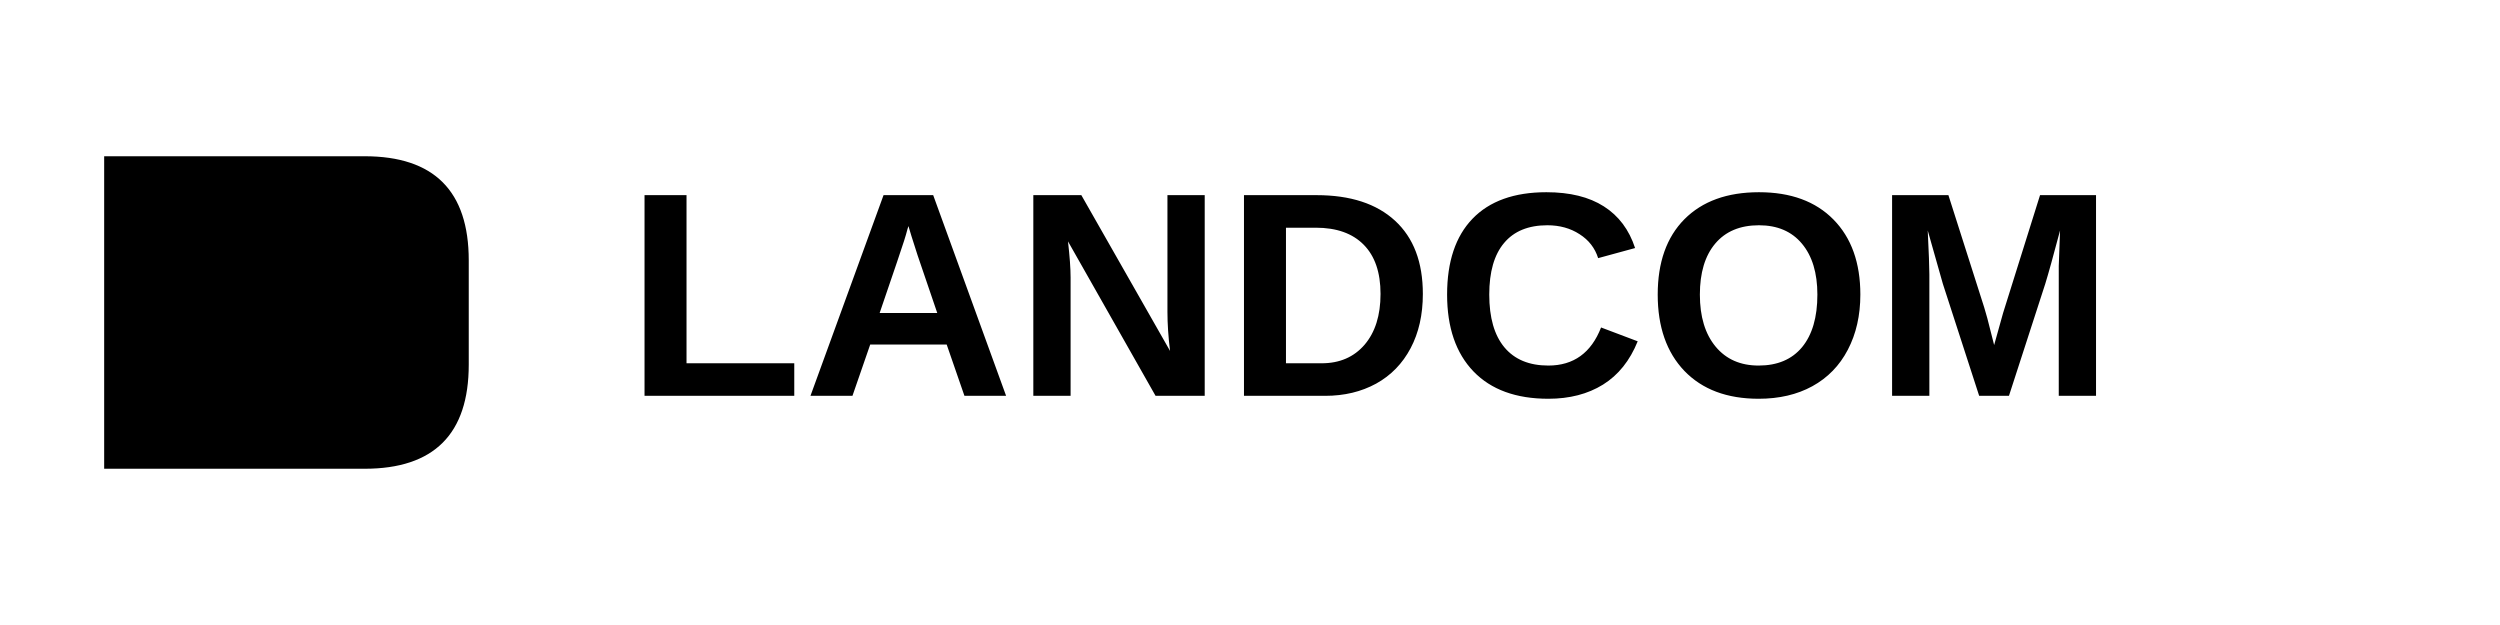
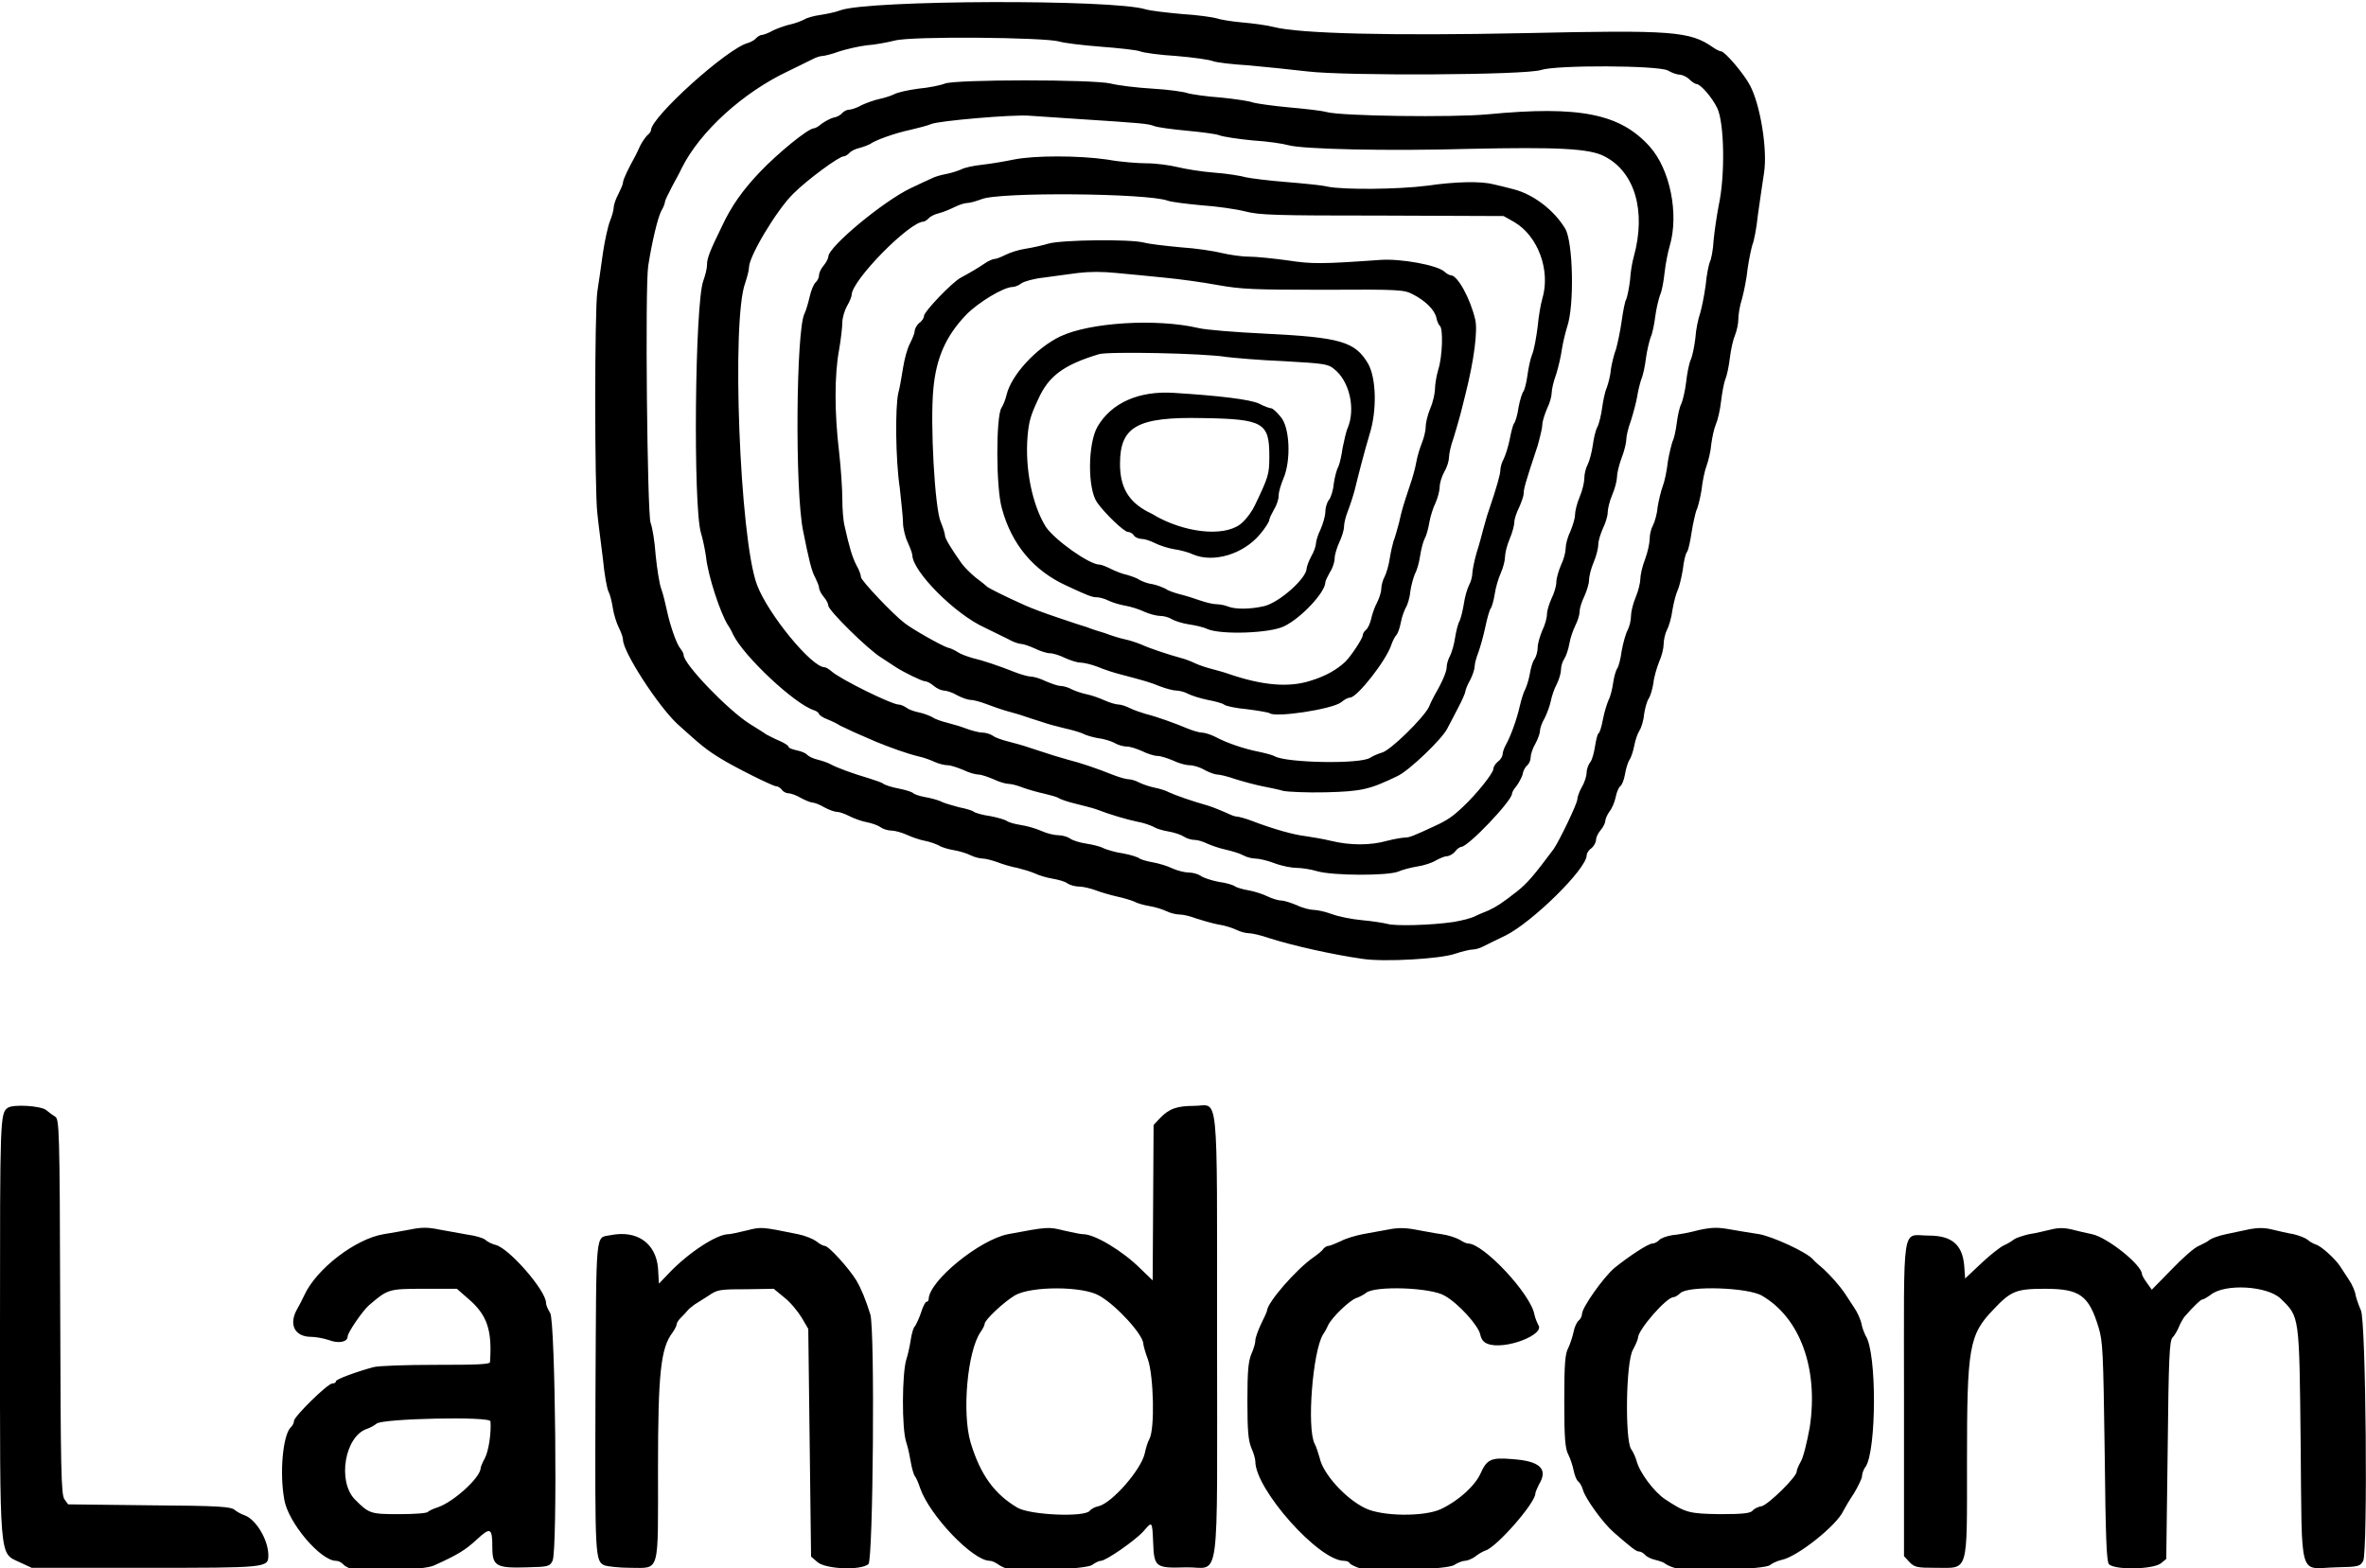
- <svg xmlns="http://www.w3.org/2000/svg" viewBox="0 0 240 60">
-   <path d="M10 15 L10 45 L35 45 Q45 45 45 35 L45 25 Q45 15 35 15 Z" fill="currentColor" />
-   <text x="60" y="38" font-family="Arial, Helvetica, sans-serif" font-weight="700" font-size="28" fill="currentColor">LANDCOM</text>
+ <svg xmlns="http://www.w3.org/2000/svg" role="img" aria-label="Landcom" viewBox="0 0 507 336">
+   <path fill="currentColor" fill-rule="evenodd" d="M75.2 336.2C74.6 336 73.8 335.6 73.5 335.2C73.1 334.8 72.5 334.5 72 334.5C68.7 334.5 61.7 326.3 60.9 321.3C59.9 315.6 60.6 307.9 62.2 306C62.7 305.6 63 304.9 63 304.5C63 303.6 70.2 296.5 71.2 296.5C71.6 296.5 72 296.3 72 296C72 295.6 76.3 294 80 293C81 292.7 87 292.5 93.4 292.5C102.3 292.5 105 292.4 105 291.9C105.5 284.9 104.3 281.7 100.3 278.3L97.9 276.2L90.8 276.2C83.2 276.2 83.1 276.3 79.1 279.7C77.7 280.9 74.5 285.6 74.5 286.4C74.5 287.6 72.6 288 70.5 287.2C69.3 286.8 67.6 286.5 66.7 286.5C63.1 286.5 61.8 283.8 63.7 280.5C64.1 279.8 64.8 278.5 65.2 277.6C67.8 271.9 76.2 265.5 82.2 264.5C83.6 264.3 86.2 263.8 87.9 263.5C90.3 263 91.7 263 94.1 263.5C95.8 263.8 98.6 264.3 100.2 264.6C101.8 264.8 103.5 265.3 104 265.7C104.4 266.1 105.4 266.6 106.2 266.8C109.1 267.5 117 276.6 117 279.2C117 279.7 117.4 280.6 117.9 281.4C119 283.1 119.5 332.3 118.4 334.5C117.8 335.7 117.5 335.8 112.8 335.9C106.3 336.1 105.5 335.6 105.5 331.6C105.5 327.4 105.1 327.2 102.1 330C99.7 332.2 98.1 333.2 93 335.5C90.8 336.5 79 336.9 75.2 336.2ZM215.8 336.2C215.2 336 214.3 335.6 213.8 335.2C213.2 334.8 212.5 334.5 212.1 334.5C208.5 334.5 199.3 324.9 197.2 319C196.8 317.8 196.3 316.6 196 316.3C195.8 316 195.4 314.7 195.2 313.5C195 312.3 194.6 310.3 194.2 309.1C193.2 306.2 193.3 294.3 194.2 291.4C194.6 290.2 195 288.2 195.2 286.9C195.4 285.6 195.8 284.4 196 284.3C196.2 284.1 196.8 282.9 197.3 281.5C197.7 280.1 198.3 279 198.5 279C198.8 279 199 278.7 199 278.4C199.1 274.5 209.9 265.7 216 264.5C224.5 262.9 224.7 262.9 227.9 263.7C229.7 264.1 231.5 264.5 232.1 264.5C234.6 264.5 240.6 268.1 244.4 271.9L247 274.4L247.1 257.7L247.2 241.1L248.5 239.7C250.5 237.6 252.2 237 255.9 237C261.2 237 260.8 231.9 260.8 286.3C260.8 341.9 261.6 335.7 254.1 335.9C247.6 336.1 247.3 335.9 247.1 330.5C246.9 325.9 246.9 326 245 328.2C243.3 330.1 237 334.5 235.9 334.5C235.5 334.5 234.7 334.9 234 335.4C232.7 336.3 218.4 336.9 215.8 336.2ZM291.1 336C290.3 335.7 289.4 335.3 289.2 335C289.1 334.7 288.5 334.5 288 334.5C282.6 334.5 269 319.2 269 313.2C269 312.6 268.6 311.3 268.1 310.2C267.5 308.6 267.3 306.7 267.3 300.2C267.3 293.8 267.5 291.9 268.1 290.3C268.6 289.2 269 287.9 269 287.3C269 286.7 269.6 285.1 270.2 283.8C270.9 282.4 271.5 281.1 271.5 280.9C271.6 279.1 277.7 272.1 281.4 269.5C282.4 268.8 283.4 268 283.6 267.6C283.9 267.3 284.3 267 284.7 267C285 267 286.2 266.5 287.3 266C288.4 265.4 290.5 264.8 292 264.5C293.5 264.2 296 263.8 297.5 263.5C299.5 263.1 301 263.1 303.2 263.5C304.9 263.8 307.4 264.3 308.9 264.5C310.4 264.7 312.1 265.3 312.8 265.7C313.4 266.1 314.2 266.5 314.6 266.5C317.9 266.5 328 277.3 328.8 281.7C329 282.6 329.4 283.5 329.6 283.9C331.3 286 322.4 289.4 318.8 288C317.9 287.7 317.4 287 317.2 286C316.8 284.1 312.6 279.4 309.6 277.7C306.7 275.9 294.5 275.5 292.7 277.1C292.2 277.5 291.2 278 290.6 278.2C289.2 278.7 285.5 282.2 284.6 284C284.3 284.7 283.8 285.6 283.5 286C281.3 289.6 280 306 281.7 309.4C282.1 310.1 282.5 311.5 282.8 312.5C283.5 315.8 288.2 321.1 292.5 323.2C296.1 325 305.2 325.1 308.8 323.4C312.6 321.6 316.1 318.4 317.3 315.7C318.6 312.8 319.5 312.3 324 312.7C330 313.1 331.8 314.8 329.8 318.1C329.4 318.9 329 319.8 329 320.1C329 322.1 320.7 331.6 318.3 332.3C317.7 332.5 316.7 333.1 316.1 333.6C315.4 334.1 314.4 334.5 313.9 334.5C313.4 334.5 312.4 334.9 311.6 335.4C310.1 336.4 294.1 336.9 291.1 336ZM358.8 336C358.1 335.8 357.2 335.4 356.8 335.1C356.5 334.8 355.5 334.5 354.7 334.3C353.8 334.1 352.8 333.6 352.5 333.2C352.1 332.8 351.6 332.5 351.2 332.5C350.6 332.5 349.6 331.7 345.8 328.4C343.4 326.3 339.7 321.1 339.2 319.3C339 318.6 338.6 317.8 338.2 317.5C337.8 317.2 337.4 316.1 337.2 315.1C337 314.1 336.5 312.6 336.1 311.8C335.4 310.5 335.2 308.5 335.2 300.2C335.2 292 335.4 290 336.1 288.8C336.5 287.9 337 286.4 337.2 285.4C337.4 284.4 337.9 283.3 338.3 283C338.7 282.7 339 282 339 281.6C339 280.2 343.7 273.6 346 271.7C349.1 269.2 353.2 266.5 354.1 266.5C354.5 266.5 355.1 266.2 355.5 265.8C355.8 265.4 357.1 264.9 358.4 264.7C359.7 264.6 362.3 264.1 364.1 263.6C367 263 368.1 263 370.9 263.5C372.7 263.8 375.5 264.3 377 264.5C379.8 265 387.1 268.3 388.5 269.9C388.9 270.4 390 271.3 390.8 272C392.2 273.3 394.2 275.5 395.4 277.3C395.7 277.8 396.6 279.1 397.3 280.2C398 281.2 398.7 282.8 398.9 283.7C399 284.5 399.5 285.7 399.8 286.3C402.2 290 402.1 310.7 399.8 314.3C399.3 314.9 399 315.9 399 316.4C399 316.8 398.2 318.5 397.3 320C396.3 321.5 395.3 323.2 395 323.8C393.6 326.9 385.2 333.6 381.8 334.3C380.9 334.5 379.8 335 379.3 335.4C378.3 336.4 361.5 336.8 358.8 336ZM4.2 334.8C-0.2 332.7 -0 335.2 -0 284C-0 239.7 0 238.5 1.7 237.4C2.9 236.6 8.8 237 9.9 237.9C10.5 238.4 11.3 239 11.8 239.3C12.7 239.8 12.8 241.7 12.9 280C13 315.3 13.1 320.2 13.8 321.3L14.6 322.4L32 322.6C47.2 322.7 49.5 322.9 50.3 323.6C50.8 324 51.7 324.5 52.3 324.7C54.8 325.5 57.5 330 57.5 333.3C57.5 336 57.3 336 31 336L6.8 336L4.2 334.8ZM129.6 335.5C127.5 334.6 127.5 333.8 127.6 299.2C127.8 262.6 127.5 265.4 130.9 264.7C136.5 263.6 140.5 266.4 141 271.7L141.2 275.1L143.4 272.8C147.6 268.4 153.6 264.5 156.1 264.5C156.6 264.5 158.3 264.1 160 263.7C163.2 262.9 163.1 262.9 171 264.5C172.5 264.8 174.2 265.5 174.9 266C175.6 266.6 176.4 267 176.7 267C177.6 267 181.9 271.8 183.5 274.4C184.6 276.3 185.5 278.5 186.5 281.7C187.5 284.9 187.1 334.2 186.1 335.2C184.5 336.6 177 336.3 175.2 334.8L173.8 333.6L173.5 309.2L173.2 284.8L171.8 282.4C171 281.1 169.4 279.1 168.1 278.1L165.8 276.2L159.8 276.3C154.1 276.3 153.7 276.4 151.8 277.7C150.7 278.4 149.3 279.3 148.8 279.6C148.3 280 147.6 280.5 147.3 280.9C147 281.3 146.4 281.9 145.9 282.4C145.4 282.9 145 283.5 145 283.8C145 284.1 144.6 284.9 144.1 285.6C141.6 288.9 141 294.2 141 314.7C141 337.6 141.5 336 135.1 336C132.7 336 130.2 335.7 129.6 335.5ZM409.2 334.8L408 333.5L408 299.8C408 261 407.4 264.8 413.3 264.8C418.2 264.8 420.5 266.7 420.9 271.2L421.1 274L424.6 270.7C426.5 268.9 428.7 267.2 429.4 266.9C430.1 266.6 431.1 266 431.6 265.6C432 265.3 433.5 264.8 434.8 264.5C436.2 264.3 438.2 263.8 439.5 263.5C441.1 263.1 442.3 263.1 444 263.5C445.2 263.8 447.2 264.3 448.3 264.5C451.6 265.2 459 271.1 459 273.1C459 273.3 459.5 274.2 460.1 275L461.1 276.4L465.4 272C467.7 269.6 470.3 267.3 471.2 267C472 266.6 473.1 266.1 473.5 265.7C473.9 265.4 475.5 264.8 477 264.5C478.5 264.2 480.8 263.7 482.2 263.4C483.9 263.1 485.3 263.1 486.9 263.5C488.2 263.8 490.2 264.3 491.5 264.5C492.7 264.8 494 265.3 494.5 265.7C494.9 266.1 495.7 266.5 496.2 266.7C497.4 267 500.4 269.8 501.4 271.3C501.7 271.8 502.6 273.1 503.3 274.2C504 275.2 504.7 276.8 504.8 277.7C505 278.5 505.5 279.9 505.9 280.8C507 282.8 507.4 332.4 506.4 334.5C505.7 335.7 505.5 335.8 500.5 335.9C492.5 336.1 493.3 339.1 493 309.7C492.7 281.6 492.8 282.3 488.7 278.3C485.9 275.6 476.8 275 473.7 277.5C473 278 472.2 278.5 471.9 278.5C471.6 278.5 470.1 279.9 468.1 282.2C467.8 282.6 467.2 283.6 466.9 284.4C466.6 285.1 466 286.2 465.5 286.7C464.9 287.5 464.7 290.8 464.5 310.8L464.2 334.1L463.1 335C461.4 336.4 453 336.5 451.9 335.2C451.4 334.5 451.2 329.7 451 311C450.7 289.6 450.6 287.5 449.7 284.5C447.6 277.6 445.7 276.2 438.2 276.2C432 276.2 430.9 276.7 427.2 280.6C421.9 286.1 421.5 288.7 421.5 313.3C421.5 337.5 421.9 336 414.9 336C410.8 336 410.3 335.9 409.2 334.8ZM91.7 324C91.9 323.8 92.9 323.3 93.9 323C97.3 321.8 103 316.6 103 314.6C103 314.4 103.4 313.4 103.9 312.5C104.7 311 105.3 307.1 105.1 304.6C105 303.5 81.9 304 80.7 305.1C80.2 305.5 79.3 306 78.7 306.2C73.9 307.7 72.2 317.5 76.1 321.4C79.1 324.4 79.4 324.5 85.6 324.5C88.8 324.5 91.6 324.3 91.7 324ZM233.5 323.8C233.8 323.4 234.7 322.9 235.4 322.8C238.3 322.1 244.5 315 245.3 311.5C245.5 310.5 245.9 309.1 246.3 308.4C247.5 306.2 247.2 294.9 246 291.4C245.4 289.8 245 288.3 245 288C245 286.1 239.3 279.8 235.6 277.7C232.1 275.6 221 275.6 217.5 277.6C215 279.1 211 282.9 211 283.7C211 284 210.6 284.8 210.1 285.5C207.3 289.6 206.1 302.8 208 309.2C210.1 316.1 213.1 320.2 218 323.1C220.7 324.7 232.3 325.2 233.5 323.8ZM375.5 323.8C375.8 323.4 376.7 322.9 377.5 322.8C379 322.4 385 316.5 385 315.4C385 315 385.4 314.1 385.9 313.2C386.4 312.4 387.2 309.2 387.8 305.9C389.7 293.4 385.8 282.5 377.6 277.7C374.6 275.9 361.9 275.5 360.1 277.1C359.6 277.6 358.9 278 358.6 278C357.1 278 351 285 351 286.7C351 287 350.5 288.2 349.9 289.3C348.4 291.9 348.2 308.4 349.5 310.5C350 311.2 350.5 312.4 350.7 313.1C351.3 315.5 354.4 319.7 356.8 321.3C361.2 324.2 361.9 324.4 368.6 324.5C373.5 324.5 375 324.3 375.5 323.8ZM292 205.5C285.7 204.6 277.1 202.7 271.8 201C270.1 200.4 268.2 200 267.6 200C267 200 265.8 199.7 265 199.3C264.2 198.9 262.4 198.3 260.9 198.1C259.5 197.8 257.4 197.2 256.2 196.8C255.2 196.4 253.6 196 252.9 196C252.1 196 250.8 195.7 250 195.3C249.2 194.9 247.6 194.4 246.4 194.2C245.2 194 243.7 193.6 243 193.2C242.3 192.9 240.6 192.4 239.2 192.1C237.9 191.8 235.8 191.2 234.8 190.8C233.7 190.4 232.1 190 231.2 190C230.4 190 229.3 189.7 228.7 189.3C228.2 188.9 226.7 188.5 225.5 188.3C224.3 188.1 222.6 187.6 221.8 187.2C220.9 186.8 219.2 186.3 218 186C216.8 185.8 214.8 185.2 213.8 184.8C212.7 184.4 211.2 184 210.6 184C210 184 208.8 183.7 208 183.3C207.2 182.9 205.6 182.4 204.4 182.2C203.2 182 201.8 181.6 201.2 181.2C200.6 180.9 199.3 180.4 198.2 180.2C197.1 180 195.4 179.4 194.3 178.9C193.2 178.4 191.7 178 191 178C190.3 178 189.3 177.7 188.7 177.3C188.2 176.9 186.8 176.4 185.7 176.2C184.6 176 183 175.4 182 174.9C181 174.4 179.9 174 179.4 174C178.9 174 177.7 173.6 176.6 173C175.6 172.4 174.5 172 174.1 172C173.8 172 172.7 171.6 171.6 171C170.6 170.4 169.4 170 168.9 170C168.5 170 167.8 169.7 167.5 169.2C167.2 168.8 166.6 168.5 166.3 168.5C165.6 168.5 157.2 164.3 154.5 162.6C151.2 160.6 150.1 159.6 145.2 155.2C141 151.3 133.5 139.7 133.5 137.1C133.5 136.6 133.1 135.5 132.6 134.5C132.1 133.5 131.5 131.6 131.3 130.2C131.1 128.9 130.7 127.3 130.4 126.8C130.1 126.3 129.5 123.1 129.2 119.8C128.8 116.5 128.2 112.1 128 110C127.4 105 127.4 66.6 128 62.5C128.3 60.7 128.8 57 129.2 54.2C129.6 51.5 130.3 48.4 130.7 47.4C131.1 46.4 131.5 45.1 131.5 44.5C131.5 44 131.9 42.7 132.5 41.6C133 40.6 133.5 39.5 133.5 39.1C133.5 38.5 134.7 36 136.1 33.5C136.3 33.1 136.8 32.1 137.2 31.2C137.6 30.4 138.3 29.4 138.7 29C139.1 28.7 139.5 28.2 139.5 27.9C139.5 25.1 155.9 10.3 160.3 9.2C160.9 9 161.7 8.6 162 8.2C162.4 7.8 162.9 7.5 163.2 7.5C163.5 7.5 164.7 7.1 165.7 6.5C166.8 6 168.5 5.4 169.5 5.2C170.4 5 171.7 4.5 172.3 4.2C172.9 3.8 174.4 3.4 175.8 3.2C177.1 3 179.1 2.6 180.1 2.2C186.1 -0 238.4 -0.2 245.5 2C246.5 2.3 249.9 2.7 253.2 3C256.6 3.2 259.9 3.7 260.6 3.9C261.4 4.2 263.9 4.6 266.1 4.8C268.4 5 271.5 5.4 273 5.8C278.5 7.2 298 7.7 326.8 7.1C358.3 6.4 362.1 6.7 367 10.1C367.7 10.6 368.5 11 368.8 11C369.6 11 373.7 15.8 375 18.3C377.2 22.4 378.8 32.1 378 37.1C377.7 39.1 377.1 43.1 376.7 46C376.4 49 375.8 51.9 375.5 52.5C375.3 53.2 374.8 55.4 374.5 57.5C374.3 59.6 373.7 62.5 373.3 64C372.8 65.5 372.5 67.5 372.5 68.4C372.5 69.3 372.2 70.8 371.8 71.8C371.4 72.7 370.9 74.9 370.7 76.6C370.5 78.3 370.1 80.4 369.7 81.3C369.4 82.1 369 84.3 368.8 86C368.6 87.8 368.1 90 367.7 90.9C367.3 91.8 366.9 93.7 366.7 95.2C366.6 96.6 366.1 98.7 365.7 99.8C365.3 100.8 364.8 103.2 364.6 105.1C364.3 106.9 363.8 108.9 363.5 109.4C363.3 110 362.8 112.1 362.5 114C362.2 116 361.8 117.9 361.5 118.3C361.2 118.6 360.8 120.3 360.6 122.1C360.3 123.9 359.8 125.9 359.5 126.5C359.2 127.1 358.7 128.9 358.4 130.6C358.2 132.3 357.6 134.3 357.2 135C356.8 135.8 356.5 137.2 356.5 138C356.5 138.9 356.1 140.6 355.5 141.9C355 143.2 354.4 145.2 354.3 146.4C354.1 147.6 353.7 149.1 353.3 149.7C352.9 150.3 352.5 151.8 352.3 153.1C352.2 154.4 351.7 156 351.3 156.6C350.9 157.2 350.4 158.7 350.2 159.8C350 160.8 349.6 162.2 349.2 162.8C348.8 163.4 348.4 164.8 348.2 166C348 167.1 347.6 168.2 347.2 168.5C346.8 168.8 346.4 169.9 346.2 170.9C346 171.9 345.4 173.3 344.9 173.9C344.4 174.6 344 175.5 344 175.9C344 176.3 343.6 177.2 343 177.9C342.4 178.6 342 179.5 342 180C342 180.5 341.6 181.3 341 181.8C340.4 182.2 340 182.9 340 183.3C340 186.2 328.4 197.6 322.6 200.5C320.7 201.4 318.7 202.4 317.9 202.8C317.2 203.2 316.1 203.5 315.5 203.5C315 203.5 313.3 203.9 311.8 204.4C308.7 205.5 296.7 206.2 292 205.5ZM311.4 197.6C313.2 197.3 315.3 196.8 316.2 196.3C317 195.9 318.3 195.4 319 195.1C320.7 194.3 321.8 193.6 325 191.1C327.4 189.2 328.7 187.6 332.9 182C334.1 180.3 338 172.2 338 171.3C338 170.8 338.4 169.7 339 168.6C339.6 167.6 340 166.2 340 165.5C340 164.8 340.4 163.8 340.8 163.3C341.2 162.8 341.6 161.2 341.8 159.9C342 158.6 342.3 157.4 342.5 157.2C342.8 157.1 343.2 155.7 343.5 154.1C343.8 152.5 344.4 150.7 344.7 150C345.1 149.3 345.5 147.6 345.7 146.2C345.9 144.9 346.3 143.5 346.6 143.2C346.8 142.9 347.3 141.2 347.5 139.5C347.8 137.8 348.4 135.7 348.8 135C349.2 134.2 349.5 132.9 349.5 132C349.5 131.2 349.9 129.4 350.5 128C351.1 126.6 351.5 124.8 351.5 124.1C351.5 123.3 351.9 121.4 352.5 119.9C353.1 118.3 353.5 116.3 353.5 115.5C353.5 114.6 353.8 113.3 354.2 112.6C354.6 111.8 355.1 110.1 355.2 108.7C355.4 107.4 355.9 105.3 356.3 104.2C356.7 103.2 357.2 100.8 357.4 98.9C357.7 97.1 358.2 95.2 358.4 94.6C358.7 94.1 359.1 92.3 359.3 90.7C359.5 89.1 359.9 87.2 360.3 86.5C360.6 85.8 361.1 83.7 361.3 82C361.5 80.2 361.9 78 362.3 77.1C362.7 76.2 363.1 74.1 363.3 72.4C363.4 70.7 363.9 68.3 364.3 67.2C364.6 66.2 365.2 63.4 365.5 61.1C365.7 58.8 366.2 56.6 366.4 56.1C366.7 55.6 367.1 53.5 367.2 51.5C367.4 49.4 367.9 46.1 368.3 44C369.7 37.6 369.5 26.4 368 23.2C366.9 20.9 364.4 18 363.5 18C363.3 18 362.6 17.6 362 17C361.4 16.4 360.4 16 359.9 16C359.4 16 358.2 15.6 357.4 15.1C355.2 14 333.6 13.9 330.2 15C327 16.1 288.3 16.3 280.1 15.3C276.6 14.9 270.9 14.3 267.5 14C264.1 13.8 260.7 13.4 259.9 13.1C259.2 12.8 255.7 12.3 252.1 12C248.6 11.8 245 11.3 244.3 11C243.5 10.7 239.7 10.3 235.8 10C231.9 9.7 227.9 9.2 227 8.9C224 8 195.3 7.7 191.7 8.7C190.1 9.1 187.4 9.6 185.8 9.7C184.1 9.9 181.5 10.5 179.9 11C178.3 11.6 176.6 12 176.2 12C175.8 12 174.8 12.3 174.1 12.7C173.3 13.1 171 14.2 169 15.2C159.2 19.8 150 28.2 146.1 36C145.8 36.7 144.8 38.5 144 40C143.2 41.5 142.5 43 142.5 43.2C142.5 43.5 142.2 44.4 141.7 45.2C140.9 46.8 139.7 51.9 138.9 57C138.2 61.6 138.7 109.7 139.4 112C139.8 113 140.3 116.1 140.5 119C140.8 121.9 141.3 125.2 141.7 126.2C142.1 127.3 142.6 129.4 142.9 130.8C143.6 134.1 145 138.1 145.8 139C146.2 139.5 146.5 140.1 146.5 140.4C146.5 142.3 155.9 152.1 160.6 155.1C162 156 163.7 157 164.2 157.4C164.8 157.7 166.1 158.4 167.1 158.8C168.2 159.3 169 159.8 169 160.1C169 160.3 169.8 160.6 170.7 160.8C171.7 161 172.7 161.4 173 161.8C173.3 162.1 174.3 162.6 175.2 162.8C176 163 177.3 163.4 178 163.8C179.5 164.6 182.8 165.8 186.2 166.8C187.5 167.2 188.9 167.7 189.2 167.9C189.5 168.2 191 168.7 192.6 169C194.2 169.3 195.6 169.8 195.7 170C195.9 170.2 197 170.6 198.1 170.8C199.3 171 200.8 171.4 201.5 171.7C202.2 172.1 204 172.6 205.5 173C207 173.3 208.4 173.7 208.7 174C209 174.2 210.6 174.7 212.2 174.9C213.8 175.2 215.4 175.7 215.7 175.9C216 176.2 217.4 176.6 218.7 176.8C220.1 177 222.1 177.6 223.2 178.1C224.3 178.6 225.9 179 226.8 179C227.6 179 228.7 179.3 229.3 179.7C229.8 180.1 231.4 180.6 232.8 180.8C234.1 181 235.8 181.4 236.5 181.8C237.2 182.1 239.1 182.7 240.7 182.9C242.3 183.2 243.9 183.7 244.2 184C244.5 184.2 245.8 184.6 247 184.8C248.2 185 250.2 185.6 251.2 186.1C252.3 186.6 253.9 187 254.8 187C255.6 187 256.7 187.3 257.3 187.7C257.8 188.1 259.6 188.7 261.2 189C262.8 189.2 264.4 189.7 264.7 190C265 190.2 266.3 190.6 267.5 190.8C268.7 191 270.6 191.6 271.6 192.1C272.6 192.6 274 193 274.6 193C275.2 193 276.7 193.5 277.9 194C279.1 194.6 280.8 195 281.5 195C282.3 195 284 195.4 285.4 195.9C286.7 196.4 289.6 197 291.8 197.2C294.1 197.4 296.5 197.8 297.3 198C298.9 198.5 306.6 198.3 311.4 197.6ZM282.2 186.7C280.9 186.3 278.9 186 277.9 186C276.8 186 274.7 185.6 273.1 185C271.6 184.4 269.7 184 269 184C268.3 184 267.1 183.7 266.4 183.3C265.7 182.9 264 182.4 262.7 182.1C261.3 181.8 259.6 181.2 258.7 180.8C257.9 180.4 256.7 180 256 180C255.3 180 254.3 179.7 253.7 179.3C253.1 178.9 251.6 178.4 250.4 178.2C249.2 178 247.8 177.6 247.2 177.2C246.6 176.9 245 176.3 243.7 176.1C241.4 175.6 238.2 174.7 234.8 173.4C233.9 173.1 231.9 172.6 230.3 172.2C228.6 171.8 227 171.2 226.8 171C226.5 170.8 225.1 170.4 223.8 170.1C222.4 169.8 220.3 169.2 219.2 168.8C218.2 168.4 216.8 168 216.2 168C215.6 168 214.1 167.6 212.9 167C211.7 166.5 210.3 166 209.7 166C209.1 166 207.6 165.6 206.4 165C205.2 164.5 203.7 164 203.1 164C202.4 164 201.2 163.7 200.3 163.3C199.5 162.9 197.8 162.3 196.8 162.1C194.3 161.5 190.5 160.1 187.8 159C186.7 158.5 184.6 157.6 183.2 157C181.9 156.4 180.4 155.7 180 155.5C179.6 155.2 178.4 154.6 177.4 154.2C176.3 153.8 175.5 153.2 175.5 153C175.5 152.8 175 152.4 174.4 152.2C170.3 150.9 159.4 140.7 157.1 136C156.8 135.3 156.3 134.4 156 134C154.3 131.3 151.7 123.3 151.3 119.4C151.1 117.9 150.6 115.5 150.2 114.2C148.5 108.5 148.9 65.1 150.7 60.2C151.1 59.1 151.5 57.6 151.5 56.8C151.5 55.4 152 54 154.7 48.5C156.7 44.2 159.1 40.8 162.8 36.9C166.7 32.8 173.2 27.5 174.4 27.5C174.7 27.5 175.4 27.1 176.1 26.5C176.8 26 177.9 25.4 178.6 25.2C179.4 25.1 180.2 24.6 180.5 24.2C180.9 23.8 181.5 23.5 182 23.5C182.4 23.5 183.7 23.1 184.7 22.5C185.8 22 187.5 21.4 188.5 21.2C189.4 21 190.8 20.6 191.6 20.2C192.3 19.8 194.6 19.3 196.8 19C199 18.8 201.5 18.3 202.5 17.9C205 17 234.1 17 238 17.9C239.5 18.3 243.6 18.8 247 19C250.5 19.2 253.9 19.7 254.6 20C255.4 20.2 258.5 20.7 261.6 20.9C264.7 21.2 267.9 21.7 268.6 22C269.4 22.2 272.8 22.7 276.1 23C279.5 23.3 283.1 23.7 284.2 24C287.4 24.9 311.3 25.2 318.8 24.5C338.6 22.6 347.2 24.4 353.5 31.4C357.9 36.3 359.8 45.9 357.8 52.7C357.4 54 356.9 56.6 356.7 58.4C356.5 60.3 356.1 62.5 355.7 63.3C355.4 64.2 354.9 66.2 354.7 67.8C354.5 69.4 354.1 71.5 353.7 72.3C353.4 73.2 352.9 75.2 352.7 76.8C352.5 78.4 352.1 80.4 351.7 81.3C351.4 82.2 351 83.8 350.8 85.1C350.6 86.3 350 88.5 349.5 90.1C348.9 91.7 348.5 93.5 348.5 94.1C348.5 94.8 348.1 96.6 347.5 98.1C346.9 99.7 346.5 101.5 346.5 102.2C346.5 102.9 346.1 104.6 345.5 106C344.9 107.4 344.5 109.1 344.5 109.9C344.5 110.6 344 112.2 343.5 113.2C343 114.3 342.5 115.9 342.5 116.6C342.5 117.4 342.1 119.1 341.5 120.5C340.9 121.9 340.5 123.6 340.5 124.4C340.5 125.1 340 126.7 339.5 127.8C339 128.8 338.5 130.3 338.5 131C338.5 131.7 338.1 133 337.6 134C337.1 135 336.5 136.7 336.3 137.9C336.1 139.1 335.6 140.6 335.2 141.2C334.8 141.8 334.5 142.8 334.5 143.5C334.5 144.2 334.1 145.6 333.6 146.6C333 147.7 332.5 149.3 332.3 150.3C332.1 151.3 331.5 152.9 331 153.9C330.4 154.9 330 156.1 330 156.6C330 157.1 329.6 158.3 329 159.4C328.4 160.4 328 161.7 328 162.3C328 162.9 327.7 163.6 327.3 164C326.9 164.3 326.4 165.1 326.3 165.9C326.1 166.6 325.5 167.7 325 168.4C324.4 169.1 324 169.8 324 170.1C324 171.6 314.6 181.5 313.1 181.5C312.9 181.5 312.2 181.9 311.8 182.5C311.3 183.1 310.5 183.5 310 183.5C309.6 183.5 308.6 183.9 307.7 184.4C306.9 184.9 305.1 185.5 303.7 185.7C302.4 185.9 300.5 186.4 299.6 186.8C297.3 187.7 285.7 187.7 282.2 186.7ZM297.2 180.2C298.8 179.8 300.5 179.5 301.1 179.5C302 179.5 303 179.1 307.5 177C310.1 175.8 311.3 175 313.5 172.9C316.3 170.3 320 165.7 320 164.8C320 164.4 320.4 163.7 321 163.2C321.6 162.8 322 162 322 161.6C322 161.2 322.3 160.3 322.7 159.6C323.7 157.8 325 154.3 325.7 151.2C326 149.9 326.5 148.3 326.8 147.8C327.1 147.2 327.6 145.7 327.8 144.5C328 143.3 328.4 141.8 328.8 141.3C329.2 140.7 329.5 139.6 329.5 138.8C329.5 137.9 330 136.3 330.5 135.1C331.1 133.9 331.5 132.3 331.5 131.6C331.5 130.8 332 129.3 332.5 128.2C333 127.2 333.5 125.6 333.5 124.8C333.5 123.9 334 122.3 334.5 121.1C335.1 119.9 335.5 118.3 335.5 117.5C335.5 116.7 335.9 115.1 336.5 113.9C337 112.7 337.5 111.1 337.5 110.4C337.5 109.6 337.9 107.9 338.5 106.5C339.1 105.1 339.5 103.3 339.5 102.5C339.5 101.6 339.8 100.3 340.2 99.6C340.6 98.8 341.1 96.9 341.3 95.5C341.5 94 341.9 92.2 342.3 91.5C342.7 90.7 343.1 88.9 343.3 87.5C343.5 86 343.9 84 344.3 83.1C344.6 82.3 345.1 80.5 345.2 79.1C345.4 77.8 345.9 75.8 346.3 74.8C346.6 73.7 347.2 71 347.5 68.8C347.8 66.7 348.2 64.5 348.5 64.1C348.7 63.6 349.1 61.7 349.3 60C349.4 58.2 349.8 56 350.1 55C352.8 45.2 350.3 36.8 343.8 33.5C340.6 31.8 333.6 31.5 314.9 31.9C297.7 32.4 279.1 32 276 31.1C275 30.8 271.7 30.3 268.5 30.1C265.3 29.8 262.1 29.3 261.3 29C260.6 28.7 257.4 28.3 254.2 28C251.1 27.7 248 27.3 247.3 27C245.9 26.5 244.9 26.4 231 25.5C226.5 25.2 221.8 24.9 220.6 24.8C217.2 24.5 200.9 25.9 199.5 26.6C198.8 26.9 196.9 27.4 195.2 27.8C191.8 28.5 187.4 30.1 186.4 30.9C186 31.1 185 31.5 184.2 31.7C183.3 31.9 182.3 32.4 182 32.8C181.6 33.2 181.1 33.5 180.8 33.5C179.8 33.5 173 38.5 170 41.5C166.5 44.9 160.5 54.9 160.5 57.3C160.5 57.9 160.1 59.4 159.7 60.6C156.7 68.5 158.5 115.4 162.2 125.3C164.5 131.5 173.9 143 176.7 143C177 143 177.6 143.4 178.1 143.8C179.9 145.5 191.1 151 192.6 151C193 151 193.7 151.3 194.3 151.7C194.8 152.1 196 152.5 197 152.7C198 152.9 199.2 153.4 199.8 153.7C200.3 154.1 201.8 154.6 203 154.9C204.2 155.2 206.2 155.8 207.2 156.2C208.3 156.6 209.8 157 210.5 157C211.2 157 212.2 157.3 212.8 157.7C213.3 158.1 214.8 158.6 216 158.9C217.2 159.2 219.4 159.8 220.8 160.3C225.7 161.9 226.3 162.1 228.8 162.8C231.6 163.5 235.1 164.7 238.6 166.1C239.9 166.6 241.3 167 241.8 167C242.3 167 243.4 167.3 244.1 167.7C244.9 168.1 246.4 168.6 247.4 168.8C248.4 169 249.8 169.4 250.5 169.8C251.8 170.4 255.1 171.6 259 172.7C260.2 173.1 261.9 173.8 262.8 174.2C263.6 174.6 264.6 175 265 175C265.4 175 266.9 175.4 268.2 175.9C272.9 177.7 277.2 178.9 279.8 179.2C281.1 179.4 283.6 179.8 285.2 180.2C289.3 181.2 293.7 181.2 297.2 180.2ZM275 169.5C274 169.2 272 168.8 270.5 168.5C269 168.2 266.4 167.5 264.8 167C263.1 166.4 261.4 166 260.9 166C260.4 166 259.2 165.6 258.1 165C257.1 164.4 255.7 164 254.9 164C254.2 164 252.6 163.6 251.4 163C250.2 162.5 248.7 162 248 162C247.3 162 245.8 161.5 244.8 161C243.7 160.5 242.2 160 241.5 160C240.8 160 239.6 159.7 238.8 159.2C238 158.8 236.4 158.3 235.3 158.2C234.2 158 232.7 157.6 232 157.2C231.3 156.9 229.6 156.4 228.2 156.1C226.9 155.8 224.6 155.2 223.2 154.7C221.9 154.3 220.1 153.7 219.2 153.4C218.4 153.1 216.8 152.7 215.8 152.4C214.7 152.1 212.7 151.4 211.4 150.9C210.1 150.4 208.6 150 208 150C207.5 150 206.2 149.6 205.1 149C204.1 148.4 202.8 148 202.3 148C201.8 148 200.8 147.6 200.1 147C199.4 146.4 198.6 146 198.2 146C197.6 146 193.7 144.1 192 143C191.6 142.7 190.1 141.8 188.8 140.9C186 139.2 177.5 130.8 177.5 129.8C177.5 129.4 177.1 128.6 176.5 127.9C175.9 127.2 175.5 126.3 175.5 125.9C175.5 125.6 175.1 124.6 174.7 123.8C173.9 122.4 173.3 119.8 172.1 113.8C170.3 105.1 170.6 70.5 172.4 67.2C172.7 66.6 173.2 64.9 173.5 63.6C173.8 62.2 174.4 60.8 174.8 60.5C175.2 60.1 175.5 59.5 175.5 59C175.5 58.5 175.9 57.6 176.5 56.9C177.1 56.2 177.5 55.3 177.5 55C177.5 52.9 189.3 43.1 195.2 40.3C196.9 39.5 198.8 38.6 199.5 38.3C200.2 37.9 201.6 37.5 202.7 37.3C203.8 37.1 205.3 36.6 206 36.3C206.7 35.9 208.7 35.5 210.5 35.3C212.3 35.1 215.3 34.6 217.2 34.2C221.6 33.3 231.1 33.3 237.3 34.2C240 34.7 243.8 35 245.8 35C247.7 35 250.6 35.4 252.3 35.8C253.9 36.2 257.5 36.8 260.2 37C263 37.2 266 37.7 267 38C267.9 38.2 271.7 38.7 275.5 39C279.2 39.3 283.3 39.7 284.5 40C287.9 40.7 299.6 40.6 305.8 39.8C312 38.9 317.4 38.8 320 39.5C321 39.7 323 40.2 324.5 40.6C328.6 41.7 333 45 335.4 49C337.1 51.8 337.4 65.6 335.8 70.1C335.4 71.4 334.9 73.5 334.7 74.8C334.5 76.2 334 78.5 333.5 80.1C332.9 81.7 332.5 83.5 332.5 84.2C332.5 84.9 332.1 86.4 331.5 87.6C331 88.8 330.5 90.3 330.5 91C330.5 91.7 330 93.7 329.5 95.5C326.8 103.6 326.5 104.8 326.5 105.8C326.5 106.3 326 107.7 325.5 108.8C325 109.8 324.5 111.2 324.5 111.9C324.5 112.5 324.1 114.1 323.5 115.5C322.9 116.9 322.5 118.6 322.5 119.4C322.5 120.1 322.1 121.7 321.6 122.8C321.1 123.9 320.5 125.9 320.3 127.3C320.1 128.6 319.7 130 319.5 130.3C319.2 130.6 318.7 132.4 318.3 134.3C317.9 136.2 317.2 138.7 316.8 139.8C316.4 140.8 316 142.2 316 142.8C316 143.3 315.6 144.7 315 145.8C314.4 146.8 314 148 314 148.2C314 148.5 313.3 150.1 312.4 151.8C311.6 153.4 310.5 155.4 310.1 156.2C308.9 158.5 302 165.1 299.5 166.3C293.5 169.2 291.8 169.6 284.1 169.8C280.1 169.9 276 169.7 275 169.5ZM293.6 162.4C294.2 162 295.4 161.5 296.1 161.3C297.9 160.9 305.1 153.8 306.2 151.5C306.6 150.5 307.2 149.4 307.4 149C309.1 146.1 310 143.9 310 143C310 142.4 310.3 141.3 310.7 140.6C311.1 139.8 311.6 138.1 311.8 136.7C312 135.4 312.4 133.7 312.8 133C313.1 132.3 313.5 130.6 313.7 129.3C313.9 127.9 314.4 126.2 314.8 125.4C315.2 124.7 315.5 123.5 315.5 122.9C315.5 122.3 315.9 120.3 316.4 118.5C317 116.7 317.6 114.3 317.9 113.2C318.2 112.2 318.6 110.6 318.9 109.8C320.8 104.2 321.5 101.6 321.5 100.8C321.5 100.2 321.8 99.1 322.2 98.4C322.6 97.6 323.2 95.7 323.5 94.2C323.8 92.6 324.2 91.1 324.4 90.8C324.7 90.5 325.2 88.9 325.4 87.3C325.7 85.7 326.2 84.1 326.5 83.8C326.7 83.5 327.1 82 327.3 80.5C327.5 79 327.9 77 328.3 76C328.7 75.1 329.2 72.4 329.5 70C329.7 67.7 330.2 65 330.5 64C332.3 58 329.6 50.6 324.5 47.6L322.2 46.3L296.2 46.2C273.1 46.2 269.9 46.1 266.8 45.3C264.8 44.8 260.6 44.2 257.5 44C254.3 43.7 251 43.3 250.2 43C245.9 41.4 214 41.1 210.3 42.7C209.2 43.1 207.9 43.5 207.3 43.5C206.7 43.5 205.5 43.9 204.5 44.4C203.5 44.9 202 45.5 201.2 45.7C200.3 45.9 199.3 46.4 199 46.8C198.6 47.2 198.1 47.5 197.9 47.5C194.9 47.5 182.5 60.1 182.5 63.2C182.5 63.5 182.1 64.6 181.5 65.6C180.9 66.7 180.5 68.2 180.5 69.1C180.5 70 180.2 72.7 179.8 75C178.8 80.4 178.8 88.4 179.8 96.8C180.2 100.3 180.5 104.9 180.5 107C180.5 109.1 180.7 111.7 181 112.8C182 117.3 182.6 119.3 183.5 121.1C184.1 122.1 184.5 123.3 184.5 123.7C184.5 124.4 191.4 131.7 193.8 133.5C195.4 134.8 201.8 138.4 203.1 138.8C203.7 138.9 204.7 139.4 205.3 139.8C205.9 140.2 207.3 140.7 208.3 141C210.5 141.5 214.1 142.7 217.6 144.1C218.9 144.6 220.4 145 220.9 145C221.5 145 222.9 145.4 224.1 146C225.3 146.5 226.7 147 227.2 147C227.8 147 228.9 147.3 229.6 147.7C230.4 148.1 231.9 148.6 232.9 148.8C233.9 149 235.6 149.6 236.7 150.1C237.8 150.6 239.2 151 239.8 151C240.3 151 241.4 151.4 242.2 151.8C243 152.2 244.5 152.7 245.5 153C247.9 153.6 251.8 155 254.4 156.1C255.6 156.6 257 157 257.5 157C258.1 157 259.4 157.4 260.4 157.9C262.8 159.2 266.6 160.5 269.7 161.1C271.1 161.4 272.7 161.8 273.2 162.1C275.8 163.5 291.5 163.8 293.6 162.4ZM272 152.8C271.8 152.7 269.7 152.3 267.3 152C264.9 151.8 262.6 151.3 262.3 151C261.9 150.7 260.4 150.3 258.8 150C257.3 149.7 255.4 149.1 254.6 148.7C253.9 148.3 252.7 148 252.1 148C251.5 148 249.9 147.6 248.6 147.1C246.4 146.2 245.3 145.9 240 144.5C238.8 144.2 236.6 143.5 235.2 142.9C233.9 142.4 232.2 142 231.5 142C230.8 142 229.3 141.5 228.2 141C227.2 140.5 225.7 140 225 140C224.3 140 222.8 139.5 221.8 139C220.7 138.5 219.3 138 218.8 138C218.4 138 217.1 137.6 216.1 137C215.1 136.5 212.8 135.4 211 134.5C204.6 131.6 195.6 122.5 195.5 119C195.5 118.6 195 117.3 194.5 116.2C194 115.2 193.5 113.2 193.5 112C193.5 110.8 193.1 107.4 192.8 104.5C191.9 98.5 191.8 87.2 192.5 84.2C192.8 83.2 193.2 80.7 193.5 78.9C193.8 77 194.4 74.7 195 73.6C195.5 72.6 196 71.4 196 71C196 70.5 196.4 69.7 197 69.2C197.6 68.8 198 68.1 198 67.7C198 66.8 204 60.5 205.9 59.5C208.1 58.3 209.3 57.6 211.1 56.4C211.8 55.9 212.8 55.5 213.1 55.5C213.5 55.5 214.5 55.1 215.5 54.6C216.5 54.1 218.4 53.5 219.8 53.3C221.1 53.1 223.4 52.6 224.7 52.2C227.6 51.4 242.1 51.2 245.2 52C246.3 52.3 249.8 52.7 253 53C256.2 53.2 260.1 53.8 261.7 54.2C263.4 54.6 266 55 267.6 55C269.2 55 272.9 55.4 275.9 55.8C281.1 56.6 283.1 56.6 295.8 55.7C300.2 55.4 307.9 56.8 309.5 58.2C309.9 58.6 310.6 59 310.9 59C312.3 59 315 63.8 316.1 68.4C316.7 70.7 315.9 77.1 314 84.6C313.7 85.7 313.3 87.5 313 88.6C312.7 89.8 312 92.1 311.5 93.8C310.9 95.4 310.5 97.3 310.5 98C310.5 98.7 310.1 100.1 309.5 101.1C308.9 102.2 308.5 103.6 308.5 104.4C308.5 105.1 308.1 106.7 307.6 107.8C307.1 108.8 306.5 110.7 306.3 111.9C306.1 113.1 305.7 114.7 305.3 115.4C304.9 116.2 304.5 117.9 304.3 119.2C304.1 120.6 303.6 122.3 303.2 123C302.9 123.7 302.4 125.4 302.2 126.8C302.1 128.1 301.6 129.7 301.2 130.3C300.9 130.9 300.4 132.2 300.2 133.3C300 134.4 299.6 135.6 299.3 136C298.9 136.4 298.4 137.4 298.1 138.3C297 141.6 290.8 149.5 289.3 149.5C288.9 149.5 288.1 149.9 287.4 150.5C285.5 152 273 153.9 272 152.8ZM280.8 145.9C284.1 144.9 286.5 143.5 288.3 141.8C289.6 140.5 292 136.8 292 136.2C292 135.9 292.3 135.3 292.7 135C293.1 134.7 293.6 133.6 293.8 132.7C294 131.8 294.5 130.2 295.1 129.1C295.6 128.1 296 126.8 296 126.1C296 125.5 296.3 124.3 296.7 123.6C297.1 122.8 297.6 121.1 297.8 119.7C298 118.4 298.4 116.7 298.6 116C298.9 115.3 299.4 113.5 299.8 112C300.4 109.3 300.6 108.6 302.2 103.8C302.7 102.4 303.3 100.2 303.5 99C303.7 97.8 304.3 95.9 304.7 94.9C305.1 93.9 305.5 92.4 305.5 91.5C305.5 90.7 305.9 88.9 306.5 87.5C307.1 86.1 307.5 84.2 307.5 83.3C307.5 82.4 307.8 80.6 308.2 79.2C309.1 76.5 309.3 70.2 308.5 69.8C308.3 69.6 307.9 68.8 307.8 68.1C307.4 66.4 305.5 64.5 302.8 63.1C300.9 62.1 300.1 62 283.8 62.1C268.6 62.1 266.1 62 261 61.1C257.8 60.5 252.7 59.8 249.5 59.5C246.3 59.2 241.7 58.7 239.2 58.5C236.3 58.2 233.5 58.2 231 58.5C228.9 58.8 225.6 59.2 223.6 59.5C221.6 59.7 219.5 60.3 218.9 60.7C218.3 61.2 217.4 61.5 217 61.5C215.1 61.5 209.6 64.8 207 67.5C202.7 72 200.6 76.7 200 83.4C199.3 90.6 200.3 109 201.6 111.9C202.1 113.1 202.5 114.4 202.5 114.8C202.5 115.4 203.9 117.7 206.1 120.8C206.7 121.6 208 122.9 209.1 123.8C210.2 124.6 211.3 125.5 211.6 125.8C212.2 126.2 215.1 127.7 219.8 129.8C221.2 130.4 223.5 131.3 226.8 132.4C230.6 133.7 231.6 134 232.9 134.4C233.6 134.7 235.4 135.3 236.8 135.7C238.1 136.2 240 136.8 241 137C242 137.2 243.5 137.7 244.5 138.1C246.7 139.1 250.8 140.4 253 141C253.9 141.2 255.4 141.8 256.2 142.2C257.1 142.6 258.6 143.1 259.8 143.4C260.9 143.7 262.4 144.1 263.2 144.4C270.5 146.9 276.1 147.4 280.8 145.9ZM258.7 134.8C257.9 134.4 256.1 134 254.7 133.8C253.4 133.6 251.8 133.1 251.1 132.7C250.5 132.3 249.4 132 248.6 132C247.9 132 246.3 131.6 245.2 131.1C244.2 130.6 242.3 130 241.1 129.8C239.9 129.6 238.3 129.1 237.5 128.7C236.7 128.3 235.6 128 235 128C234 128 233 127.6 228.5 125.5C221.5 122.3 216.8 116.7 214.7 109C213.4 104.6 213.4 89.3 214.6 87.4C215 86.8 215.5 85.5 215.7 84.6C216.7 80.4 222 74.6 227.2 72.1C233.5 69.1 247.8 68.2 256.8 70.3C258.4 70.7 264.8 71.2 271 71.5C287.3 72.3 290.4 73.2 293.2 78C294.9 81.1 295.1 87.9 293.5 93C292.2 97.4 291.1 101.7 290.3 105C289.9 106.5 289.2 108.6 288.8 109.6C288.4 110.6 288 112.1 288 112.9C288 113.6 287.5 115.2 287 116.2C286.5 117.3 286 118.9 286 119.6C286 120.4 285.6 121.7 285 122.6C284.5 123.5 284 124.5 284 124.8C284 126.9 278.9 132.4 275.2 134.2C272.3 135.7 261.7 136.1 258.7 134.8ZM270.9 129.9C274.2 129.1 280 123.9 280 121.8C280 121.5 280.4 120.3 281 119.2C281.6 118.2 282 116.9 282 116.4C282 116 282.4 114.6 283 113.4C283.5 112.2 284 110.6 284 109.7C284 108.9 284.3 107.7 284.8 107.1C285.2 106.6 285.7 105 285.8 103.7C286 102.3 286.4 100.7 286.8 100C287.1 99.3 287.5 97.5 287.7 96C288 94.6 288.4 92.6 288.8 91.7C290.5 87.6 289.2 81.7 285.9 79.1C284.6 78 283.8 77.9 275.1 77.4C270 77.2 264.4 76.7 262.8 76.5C258 75.7 237.5 75.3 235.5 75.9C227.9 78.2 224.7 80.6 222.5 85.5C220.8 89.1 220.5 90.3 220.2 93.4C219.6 100.5 221.2 108.2 224.1 112.9C226 115.7 233.4 121 235.6 121C236 121 237 121.4 238 121.9C239 122.4 240.5 123 241.5 123.2C242.5 123.5 243.7 123.9 244.2 124.3C244.8 124.6 246 125.1 247 125.2C248 125.4 249.2 125.9 249.8 126.2C250.3 126.6 251.8 127.1 253 127.4C254.2 127.7 256.1 128.3 257.2 128.7C258.4 129.1 259.9 129.5 260.8 129.5C261.6 129.5 262.7 129.8 263.2 130C264.7 130.6 267.9 130.6 270.9 129.9ZM255.6 118.8C254.8 118.4 253 117.9 251.6 117.7C250.3 117.5 248.5 116.9 247.5 116.4C246.5 115.9 245.3 115.5 244.7 115.5C244.1 115.5 243.3 115.2 243 114.8C242.7 114.3 242.1 114 241.7 114C240.9 114 236.9 110.2 235.1 107.7C233 104.7 233.1 95 235.2 91.4C238.2 86.3 244.1 83.7 251.6 84.2C261.2 84.8 267.9 85.6 269.8 86.5C270.9 87.1 272.1 87.5 272.4 87.5C272.7 87.5 273.6 88.3 274.4 89.3C276.4 91.5 276.7 98.7 275 102.6C274.5 103.8 274 105.4 274 106.2C274 107.1 273.5 108.4 273 109.2C272.5 110.1 272 111.1 272 111.4C272 111.8 271.1 113.2 270 114.5C266.4 118.8 260 120.7 255.6 118.8ZM266.3 111.9C267.2 111.1 268.4 109.4 268.9 108.3C271.8 102.2 272 101.7 272 97.8C272 90.6 270.8 89.8 257.7 89.6C243.7 89.3 240 91.4 240 99.4C240 104.4 241.8 107.5 246 109.7C246.7 110 247.7 110.6 248.2 110.9C255.1 114.5 263.2 115 266.3 111.9Z" />
</svg>
